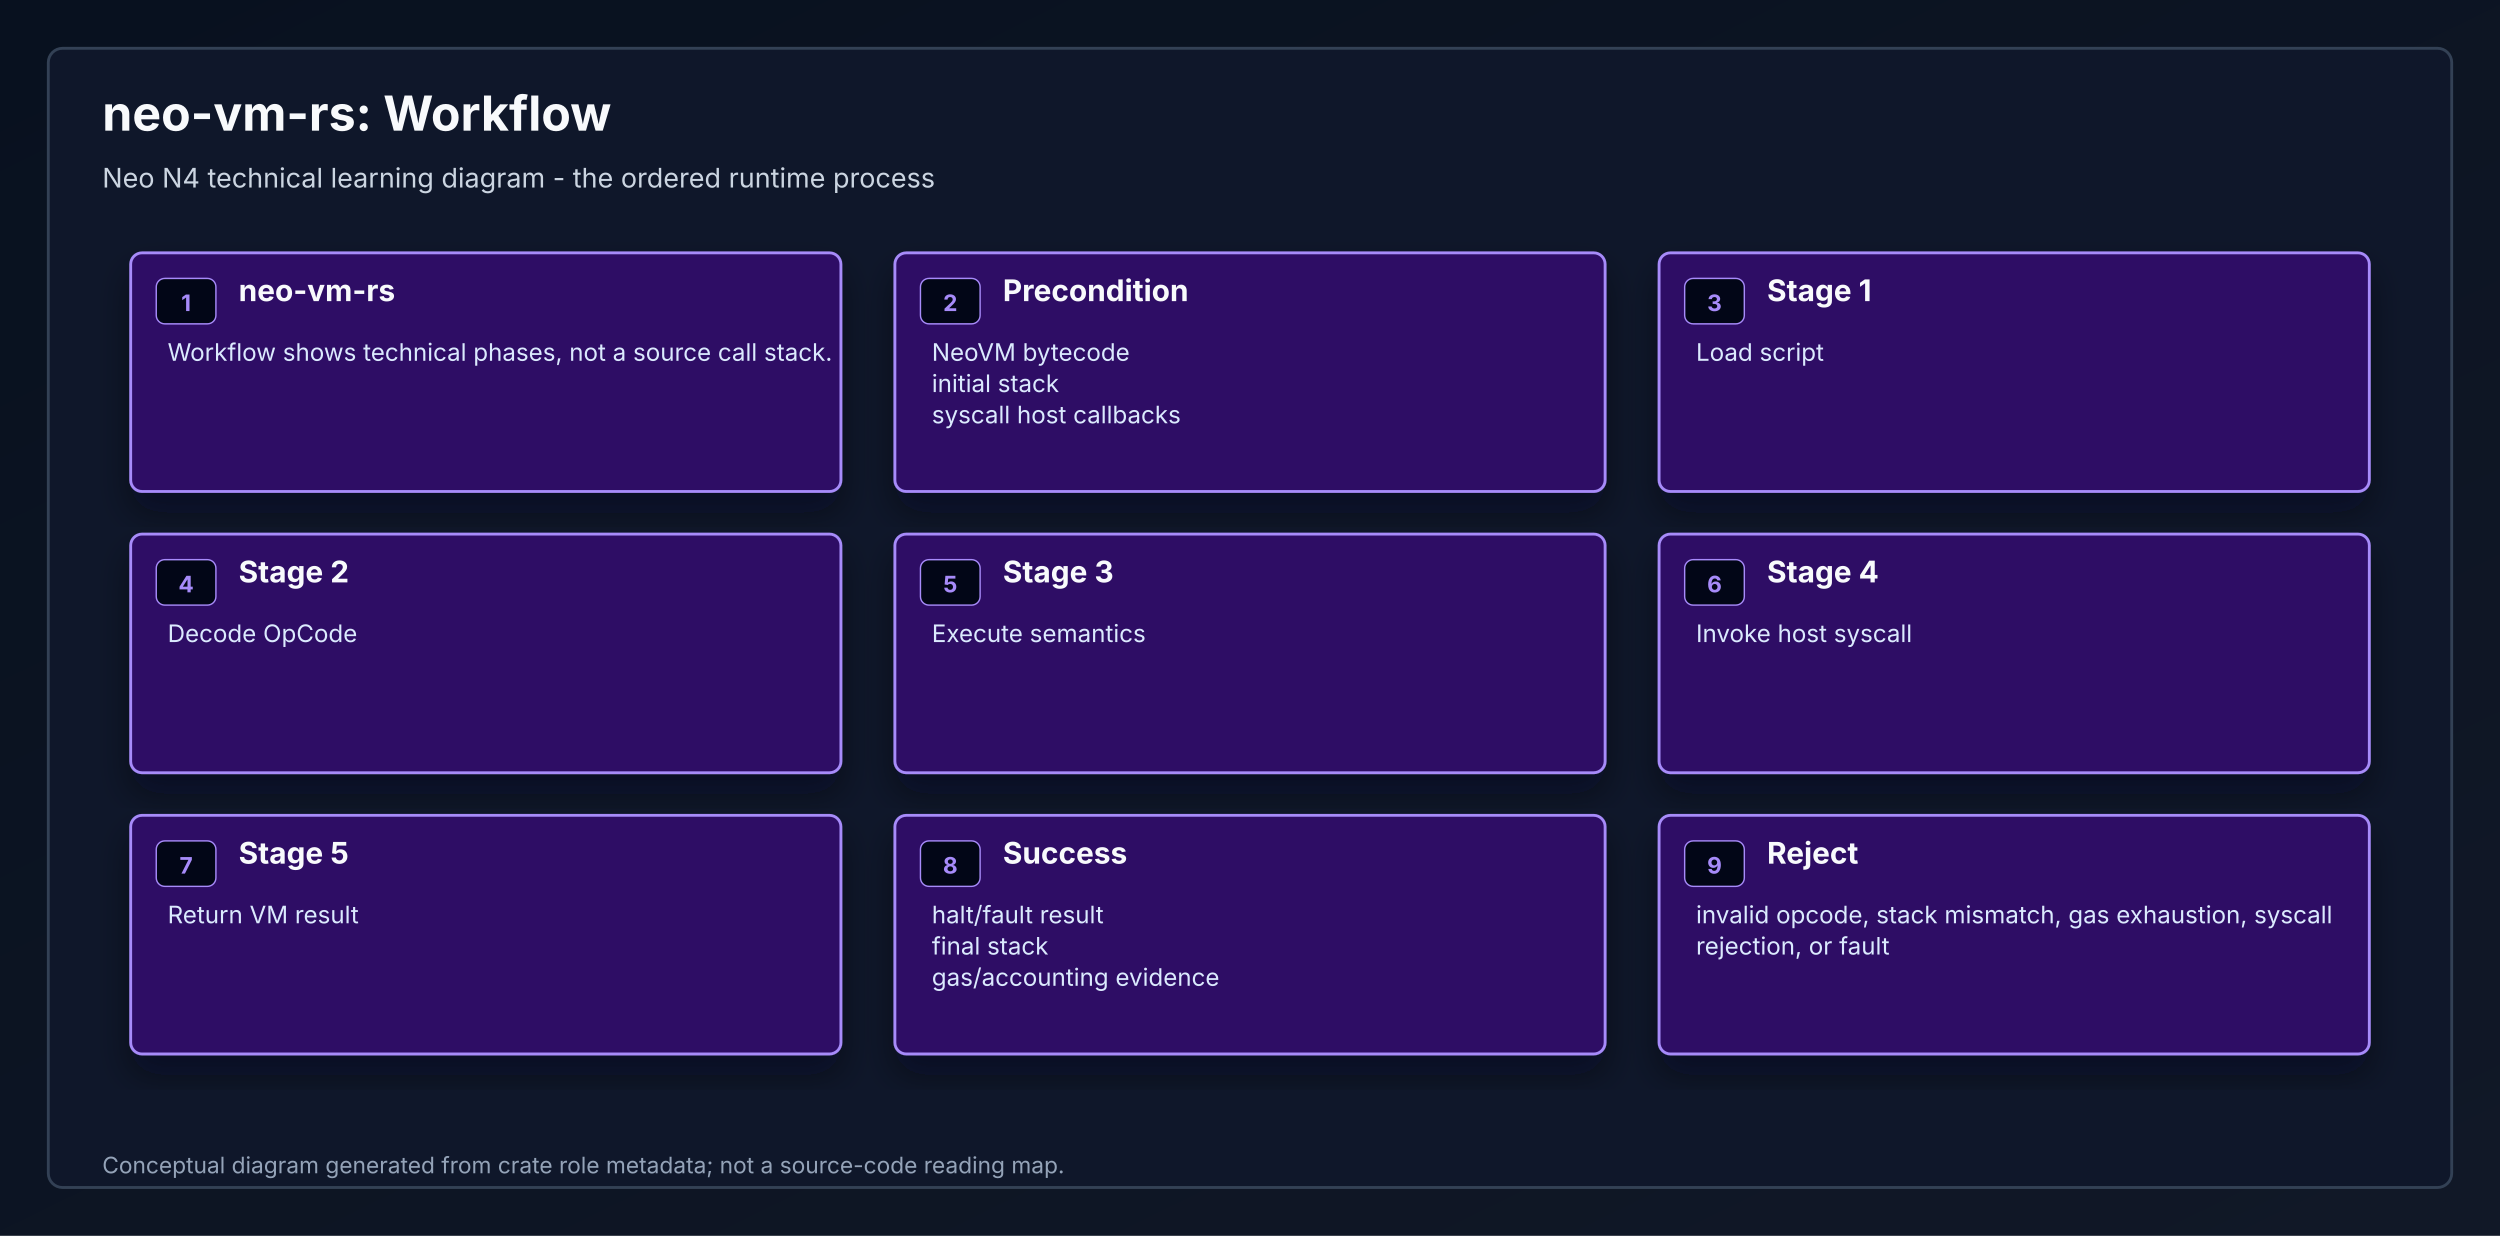
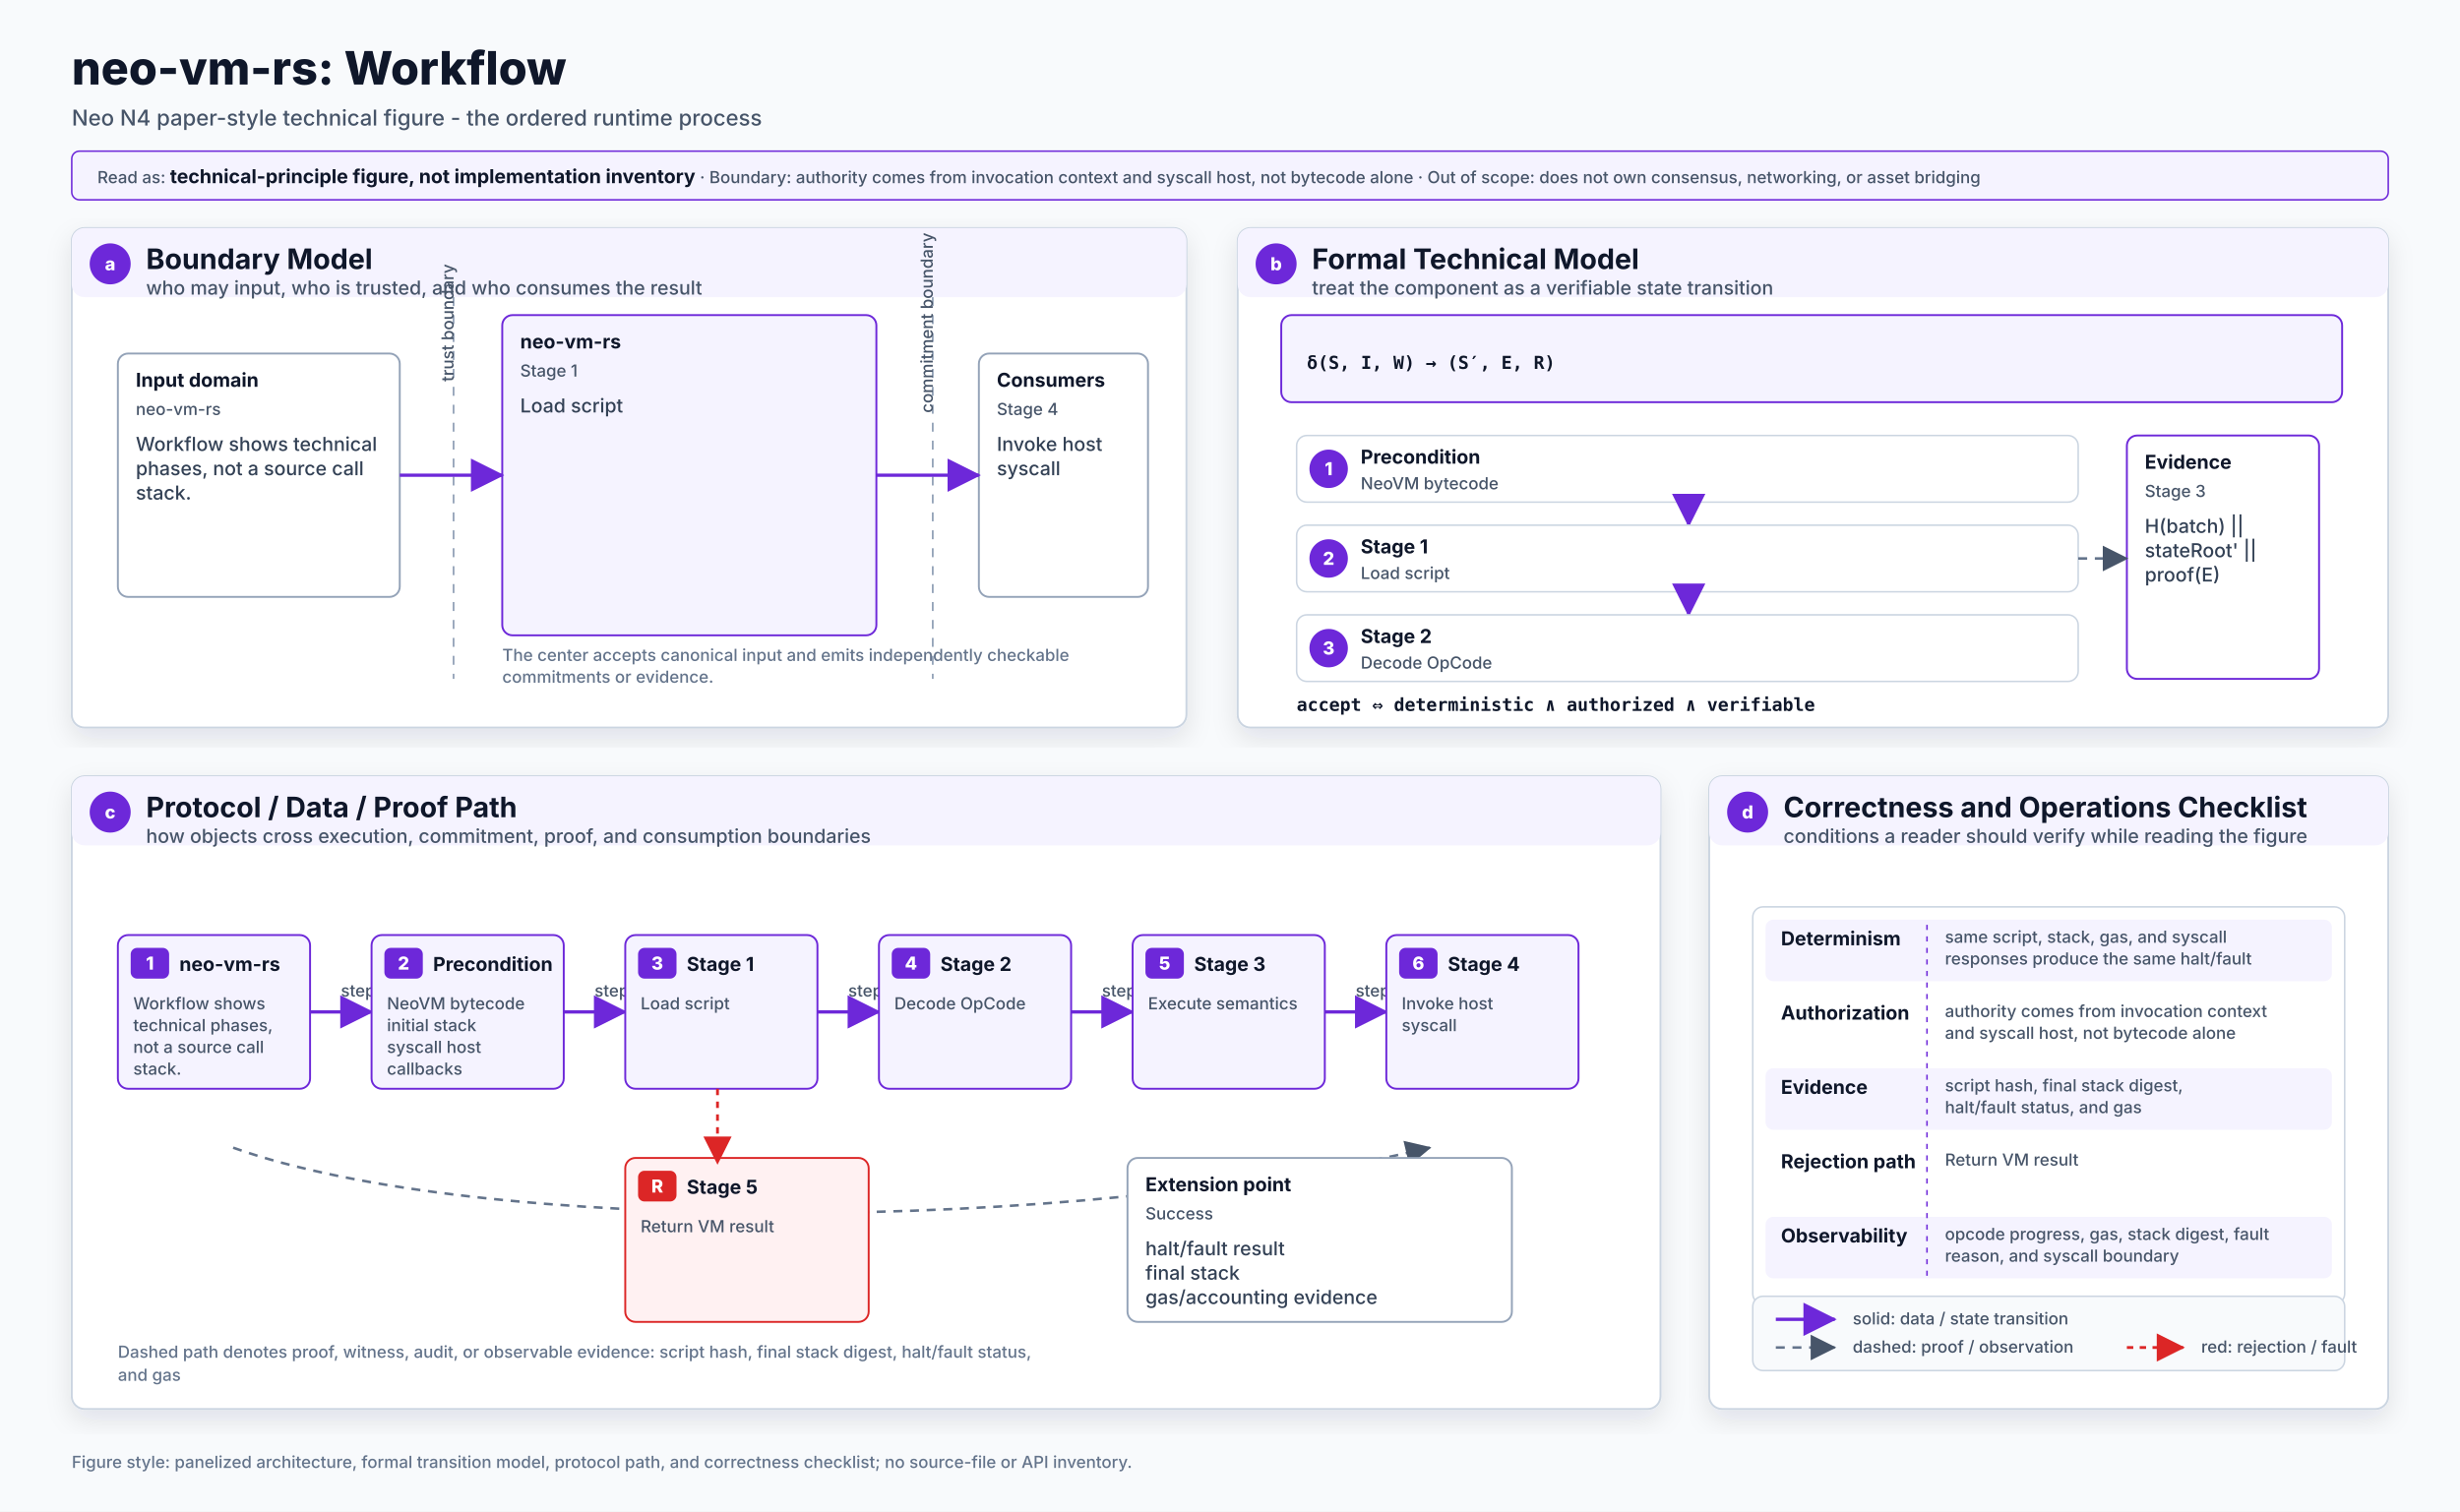
- <svg xmlns="http://www.w3.org/2000/svg" width="1760" height="870" viewBox="0 0 1760 870" role="img" aria-label="neo-vm-rs Workflow">
+ <svg xmlns="http://www.w3.org/2000/svg" width="1920" height="1180" viewBox="0 0 1920 1180" role="img" aria-label="neo-vm-rs Workflow">
  <defs>
-     <linearGradient id="bg" x1="0" y1="0" x2="1" y2="1">
-       <stop offset="0%" stop-color="#08111f" />
-       <stop offset="100%" stop-color="#111827" />
-     </linearGradient>
-     <filter id="shadow" x="-15%" y="-15%" width="130%" height="130%">
-       <feDropShadow dx="0" dy="14" stdDeviation="12" flood-color="#020617" flood-opacity="0.42" />
+     <marker id="arrow" viewBox="0 0 10 10" refX="9.4" refY="5" markerWidth="10" markerHeight="10" orient="auto">
+       <path d="M0,0 L10,5 L0,10 Z" fill="#475569" />
+     </marker>
+     <marker id="arrowAccent" viewBox="0 0 10 10" refX="9.4" refY="5" markerWidth="10" markerHeight="10" orient="auto">
+       <path d="M0,0 L10,5 L0,10 Z" fill="#6d28d9" />
+     </marker>
+     <marker id="arrowFault" viewBox="0 0 10 10" refX="9.4" refY="5" markerWidth="10" markerHeight="10" orient="auto">
+       <path d="M0,0 L10,5 L0,10 Z" fill="#dc2626" />
+     </marker>
+     <filter id="paperShadow" x="-3%" y="-4%" width="106%" height="108%">
+       <feDropShadow dx="0" dy="8" stdDeviation="10" flood-color="#0f172a" flood-opacity="0.10" />
    </filter>
+     <style>
+ .bg{fill:#f8fafc}.panel{fill:#ffffff;stroke:#cbd5e1;stroke-width:1.5;filter:url(#paperShadow)}
+ .panelTitle{font:700 22px 'Inter','Segoe UI',Arial,sans-serif;fill:#0f172a}.panelSub{font:500 15px 'Inter','Segoe UI',Arial,sans-serif;fill:#475569}
+ .title{font:800 36px 'Inter','Segoe UI',Arial,sans-serif;fill:#0f172a}.subtitle{font:500 17px 'Inter','Segoe UI',Arial,sans-serif;fill:#475569}
+ .small{font:500 13px 'Inter','Segoe UI',Arial,sans-serif;fill:#475569}.body{font:500 15px 'Inter','Segoe UI',Arial,sans-serif;fill:#334155}
+ .bodyStrong{font:750 15px 'Inter','Segoe UI',Arial,sans-serif;fill:#0f172a}.mono{font:650 14px 'Cascadia Mono','SFMono-Regular',Consolas,monospace;fill:#0f172a}
+ .label{font:800 14px 'Inter','Segoe UI',Arial,sans-serif;fill:#ffffff}.caption{font:500 13px 'Inter','Segoe UI',Arial,sans-serif;fill:#64748b}
+ .arrow{stroke:#475569;stroke-width:2.2;fill:none;marker-end:url(#arrow)}.arrowAccent{stroke:#6d28d9;stroke-width:2.6;fill:none;marker-end:url(#arrowAccent)}.arrowDash{stroke:#64748b;stroke-width:2;fill:none;stroke-dasharray:7 6;marker-end:url(#arrow)}.arrowFault{stroke:#dc2626;stroke-width:2.2;fill:none;stroke-dasharray:5 5;marker-end:url(#arrowFault)}
+ </style>
  </defs>
-   <rect width="1760" height="100%" fill="url(#bg)" />
-   <rect x="34" y="34" width="1692" height="802" rx="10" fill="#0f172a" stroke="#334155" stroke-width="2" />
-   <text x="72" y="92" fill="#f8fafc" font-family="Inter,Segoe UI,Arial,sans-serif" font-size="34" font-weight="700">neo-vm-rs: Workflow</text>
-   <text x="72" y="132" fill="#cbd5e1" font-family="Inter,Segoe UI,Arial,sans-serif" font-size="19">Neo N4 technical learning diagram - the ordered runtime process</text>
-   <rect x="92" y="178" width="500" height="168" rx="8" fill="#2e1065" stroke="#a78bfa" stroke-width="2" filter="url(#shadow)" />
-   <rect x="110" y="196" width="42" height="32" rx="6" fill="#020617" stroke="#a78bfa" stroke-width="1" />
-   <text x="131" y="219" text-anchor="middle" fill="#a78bfa" font-family="Inter,Segoe UI,Arial,sans-serif" font-size="16" font-weight="700">1</text>
-   <text x="168" y="212" fill="#f8fafc" font-family="Inter,Segoe UI,Arial,sans-serif" font-size="21" font-weight="700">neo-vm-rs</text>
-   <text x="118" y="254" fill="#dbeafe" font-family="Inter,Segoe UI,Arial,sans-serif" font-size="17">Workflow shows technical phases, not a source call stack.</text>
-   <rect x="630" y="178" width="500" height="168" rx="8" fill="#2e1065" stroke="#a78bfa" stroke-width="2" filter="url(#shadow)" />
-   <rect x="648" y="196" width="42" height="32" rx="6" fill="#020617" stroke="#a78bfa" stroke-width="1" />
-   <text x="669" y="219" text-anchor="middle" fill="#a78bfa" font-family="Inter,Segoe UI,Arial,sans-serif" font-size="16" font-weight="700">2</text>
-   <text x="706" y="212" fill="#f8fafc" font-family="Inter,Segoe UI,Arial,sans-serif" font-size="21" font-weight="700">Precondition</text>
-   <text x="656" y="254" fill="#dbeafe" font-family="Inter,Segoe UI,Arial,sans-serif" font-size="17">NeoVM bytecode</text>
-   <text x="656" y="276" fill="#dbeafe" font-family="Inter,Segoe UI,Arial,sans-serif" font-size="17">initial stack</text>
-   <text x="656" y="298" fill="#dbeafe" font-family="Inter,Segoe UI,Arial,sans-serif" font-size="17">syscall host callbacks</text>
-   <rect x="1168" y="178" width="500" height="168" rx="8" fill="#2e1065" stroke="#a78bfa" stroke-width="2" filter="url(#shadow)" />
-   <rect x="1186" y="196" width="42" height="32" rx="6" fill="#020617" stroke="#a78bfa" stroke-width="1" />
-   <text x="1207" y="219" text-anchor="middle" fill="#a78bfa" font-family="Inter,Segoe UI,Arial,sans-serif" font-size="16" font-weight="700">3</text>
-   <text x="1244" y="212" fill="#f8fafc" font-family="Inter,Segoe UI,Arial,sans-serif" font-size="21" font-weight="700">Stage 1</text>
-   <text x="1194" y="254" fill="#dbeafe" font-family="Inter,Segoe UI,Arial,sans-serif" font-size="17">Load script</text>
-   <rect x="92" y="376" width="500" height="168" rx="8" fill="#2e1065" stroke="#a78bfa" stroke-width="2" filter="url(#shadow)" />
-   <rect x="110" y="394" width="42" height="32" rx="6" fill="#020617" stroke="#a78bfa" stroke-width="1" />
-   <text x="131" y="417" text-anchor="middle" fill="#a78bfa" font-family="Inter,Segoe UI,Arial,sans-serif" font-size="16" font-weight="700">4</text>
-   <text x="168" y="410" fill="#f8fafc" font-family="Inter,Segoe UI,Arial,sans-serif" font-size="21" font-weight="700">Stage 2</text>
-   <text x="118" y="452" fill="#dbeafe" font-family="Inter,Segoe UI,Arial,sans-serif" font-size="17">Decode OpCode</text>
-   <rect x="630" y="376" width="500" height="168" rx="8" fill="#2e1065" stroke="#a78bfa" stroke-width="2" filter="url(#shadow)" />
-   <rect x="648" y="394" width="42" height="32" rx="6" fill="#020617" stroke="#a78bfa" stroke-width="1" />
-   <text x="669" y="417" text-anchor="middle" fill="#a78bfa" font-family="Inter,Segoe UI,Arial,sans-serif" font-size="16" font-weight="700">5</text>
-   <text x="706" y="410" fill="#f8fafc" font-family="Inter,Segoe UI,Arial,sans-serif" font-size="21" font-weight="700">Stage 3</text>
-   <text x="656" y="452" fill="#dbeafe" font-family="Inter,Segoe UI,Arial,sans-serif" font-size="17">Execute semantics</text>
-   <rect x="1168" y="376" width="500" height="168" rx="8" fill="#2e1065" stroke="#a78bfa" stroke-width="2" filter="url(#shadow)" />
-   <rect x="1186" y="394" width="42" height="32" rx="6" fill="#020617" stroke="#a78bfa" stroke-width="1" />
-   <text x="1207" y="417" text-anchor="middle" fill="#a78bfa" font-family="Inter,Segoe UI,Arial,sans-serif" font-size="16" font-weight="700">6</text>
-   <text x="1244" y="410" fill="#f8fafc" font-family="Inter,Segoe UI,Arial,sans-serif" font-size="21" font-weight="700">Stage 4</text>
-   <text x="1194" y="452" fill="#dbeafe" font-family="Inter,Segoe UI,Arial,sans-serif" font-size="17">Invoke host syscall</text>
-   <rect x="92" y="574" width="500" height="168" rx="8" fill="#2e1065" stroke="#a78bfa" stroke-width="2" filter="url(#shadow)" />
-   <rect x="110" y="592" width="42" height="32" rx="6" fill="#020617" stroke="#a78bfa" stroke-width="1" />
-   <text x="131" y="615" text-anchor="middle" fill="#a78bfa" font-family="Inter,Segoe UI,Arial,sans-serif" font-size="16" font-weight="700">7</text>
-   <text x="168" y="608" fill="#f8fafc" font-family="Inter,Segoe UI,Arial,sans-serif" font-size="21" font-weight="700">Stage 5</text>
-   <text x="118" y="650" fill="#dbeafe" font-family="Inter,Segoe UI,Arial,sans-serif" font-size="17">Return VM result</text>
-   <rect x="630" y="574" width="500" height="168" rx="8" fill="#2e1065" stroke="#a78bfa" stroke-width="2" filter="url(#shadow)" />
-   <rect x="648" y="592" width="42" height="32" rx="6" fill="#020617" stroke="#a78bfa" stroke-width="1" />
-   <text x="669" y="615" text-anchor="middle" fill="#a78bfa" font-family="Inter,Segoe UI,Arial,sans-serif" font-size="16" font-weight="700">8</text>
-   <text x="706" y="608" fill="#f8fafc" font-family="Inter,Segoe UI,Arial,sans-serif" font-size="21" font-weight="700">Success</text>
-   <text x="656" y="650" fill="#dbeafe" font-family="Inter,Segoe UI,Arial,sans-serif" font-size="17">halt/fault result</text>
-   <text x="656" y="672" fill="#dbeafe" font-family="Inter,Segoe UI,Arial,sans-serif" font-size="17">final stack</text>
-   <text x="656" y="694" fill="#dbeafe" font-family="Inter,Segoe UI,Arial,sans-serif" font-size="17">gas/accounting evidence</text>
-   <rect x="1168" y="574" width="500" height="168" rx="8" fill="#2e1065" stroke="#a78bfa" stroke-width="2" filter="url(#shadow)" />
-   <rect x="1186" y="592" width="42" height="32" rx="6" fill="#020617" stroke="#a78bfa" stroke-width="1" />
-   <text x="1207" y="615" text-anchor="middle" fill="#a78bfa" font-family="Inter,Segoe UI,Arial,sans-serif" font-size="16" font-weight="700">9</text>
-   <text x="1244" y="608" fill="#f8fafc" font-family="Inter,Segoe UI,Arial,sans-serif" font-size="21" font-weight="700">Reject</text>
-   <text x="1194" y="650" fill="#dbeafe" font-family="Inter,Segoe UI,Arial,sans-serif" font-size="17">invalid opcode, stack mismatch, gas exhaustion, syscall</text>
-   <text x="1194" y="672" fill="#dbeafe" font-family="Inter,Segoe UI,Arial,sans-serif" font-size="17">rejection, or fault</text>
-   <text x="72" y="826" fill="#94a3b8" font-family="Inter,Segoe UI,Arial,sans-serif" font-size="16">Conceptual diagram generated from crate role metadata; not a source-code reading map.</text>
+   <rect class="bg" width="1920" height="1180" />
+   <text x="56" y="66" class="title">neo-vm-rs: Workflow</text>
+   <text x="56" y="98" class="subtitle">Neo N4 paper-style technical figure - the ordered runtime process</text>
+   <rect x="56" y="118" width="1808" height="38" rx="6" fill="#f5f3ff" stroke="#6d28d9" stroke-width="1.2" />
+   <text x="76" y="143" class="small">Read as: <tspan class="bodyStrong">technical-principle figure, not implementation inventory</tspan> · Boundary: authority comes from invocation context and syscall host, not bytecode alone · Out of scope: does not own consensus, networking, or asset bridging</text>
+   <rect x="56" y="178" width="870" height="390" rx="10" class="panel" />
+   <rect x="56" y="178" width="870" height="54" rx="10" fill="#f5f3ff" stroke="#cbd5e1" stroke-width="0" />
+   <circle cx="86" cy="206" r="16" fill="#6d28d9" />
+   <text x="86" y="211" text-anchor="middle" class="label">a</text>
+   <text x="114" y="210" class="panelTitle">Boundary Model</text>
+   <text x="114" y="230" class="panelSub">who may input, who is trusted, and who consumes the result</text>
+   <rect x="966" y="178" width="898" height="390" rx="10" class="panel" />
+   <rect x="966" y="178" width="898" height="54" rx="10" fill="#f5f3ff" stroke="#cbd5e1" stroke-width="0" />
+   <circle cx="996" cy="206" r="16" fill="#6d28d9" />
+   <text x="996" y="211" text-anchor="middle" class="label">b</text>
+   <text x="1024" y="210" class="panelTitle">Formal Technical Model</text>
+   <text x="1024" y="230" class="panelSub">treat the component as a verifiable state transition</text>
+   <rect x="56" y="606" width="1240" height="494" rx="10" class="panel" />
+   <rect x="56" y="606" width="1240" height="54" rx="10" fill="#f5f3ff" stroke="#cbd5e1" stroke-width="0" />
+   <circle cx="86" cy="634" r="16" fill="#6d28d9" />
+   <text x="86" y="639" text-anchor="middle" class="label">c</text>
+   <text x="114" y="638" class="panelTitle">Protocol / Data / Proof Path</text>
+   <text x="114" y="658" class="panelSub">how objects cross execution, commitment, proof, and consumption boundaries</text>
+   <rect x="1334" y="606" width="530" height="494" rx="10" class="panel" />
+   <rect x="1334" y="606" width="530" height="54" rx="10" fill="#f5f3ff" stroke="#cbd5e1" stroke-width="0" />
+   <circle cx="1364" cy="634" r="16" fill="#6d28d9" />
+   <text x="1364" y="639" text-anchor="middle" class="label">d</text>
+   <text x="1392" y="638" class="panelTitle">Correctness and Operations Checklist</text>
+   <text x="1392" y="658" class="panelSub">conditions a reader should verify while reading the figure</text>
+   <rect x="92" y="276" width="220" height="190" rx="8" fill="#ffffff" stroke="#94a3b8" stroke-width="1.5" />
+   <text x="106" y="302" class="bodyStrong">Input domain</text>
+   <text x="106" y="324" class="small">neo-vm-rs</text>
+   <text x="106" y="352" class="body">Workflow shows technical</text>
+   <text x="106" y="371" class="body">phases, not a source call</text>
+   <text x="106" y="390" class="body">stack.</text>
+   <line x1="354" y1="232" x2="354" y2="530" stroke="#94a3b8" stroke-width="1.4" stroke-dasharray="7 7" />
+   <text x="354" y="252" class="small" text-anchor="middle" transform="rotate(-90 354 252)">trust boundary</text>
+   <rect x="392" y="246" width="292" height="250" rx="8" fill="#f5f3ff" stroke="#6d28d9" stroke-width="1.5" />
+   <text x="406" y="272" class="bodyStrong">neo-vm-rs</text>
+   <text x="406" y="294" class="small">Stage 1</text>
+   <text x="406" y="322" class="body">Load script</text>
+   <line x1="728" y1="232" x2="728" y2="530" stroke="#94a3b8" stroke-width="1.4" stroke-dasharray="7 7" />
+   <text x="728" y="252" class="small" text-anchor="middle" transform="rotate(-90 728 252)">commitment boundary</text>
+   <rect x="764" y="276" width="132" height="190" rx="8" fill="#ffffff" stroke="#94a3b8" stroke-width="1.5" />
+   <text x="778" y="302" class="bodyStrong">Consumers</text>
+   <text x="778" y="324" class="small">Stage 4</text>
+   <text x="778" y="352" class="body">Invoke host</text>
+   <text x="778" y="371" class="body">syscall</text>
+   <path class="arrowAccent" d="M312 371 C338 371 358 371 392 371" />
+   <path class="arrowAccent" d="M684 371 C706 371 730 371 764 371" />
+   <text x="392" y="516" class="caption">The center accepts canonical input and emits independently checkable</text>
+   <text x="392" y="533" class="caption">commitments or evidence.</text>
+   <rect x="1000" y="246" width="828" height="68" rx="8" fill="#f5f3ff" stroke="#6d28d9" stroke-width="1.5" />
+   <text x="1020" y="288" class="mono">δ(S, I, W) → (S′, E, R)</text>
+   <rect x="1012" y="340" width="610" height="52" rx="8" fill="#ffffff" stroke="#cbd5e1" stroke-width="1.2" />
+   <circle cx="1037" cy="366" r="15" fill="#6d28d9" />
+   <text x="1037" y="371" text-anchor="middle" class="label">1</text>
+   <text x="1062" y="362" class="bodyStrong">Precondition</text>
+   <text x="1062" y="382" class="small">NeoVM bytecode</text>
+   <path class="arrowAccent" d="M1318 392 L1318 410" />
+   <rect x="1012" y="410" width="610" height="52" rx="8" fill="#ffffff" stroke="#cbd5e1" stroke-width="1.2" />
+   <circle cx="1037" cy="436" r="15" fill="#6d28d9" />
+   <text x="1037" y="441" text-anchor="middle" class="label">2</text>
+   <text x="1062" y="432" class="bodyStrong">Stage 1</text>
+   <text x="1062" y="452" class="small">Load script</text>
+   <path class="arrowAccent" d="M1318 462 L1318 480" />
+   <rect x="1012" y="480" width="610" height="52" rx="8" fill="#ffffff" stroke="#cbd5e1" stroke-width="1.2" />
+   <circle cx="1037" cy="506" r="15" fill="#6d28d9" />
+   <text x="1037" y="511" text-anchor="middle" class="label">3</text>
+   <text x="1062" y="502" class="bodyStrong">Stage 2</text>
+   <text x="1062" y="522" class="small">Decode OpCode</text>
+   <rect x="1660" y="340" width="150" height="190" rx="8" fill="#ffffff" stroke="#6d28d9" stroke-width="1.5" />
+   <text x="1674" y="366" class="bodyStrong">Evidence</text>
+   <text x="1674" y="388" class="small">Stage 3</text>
+   <text x="1674" y="416" class="body">H(batch) ||</text>
+   <text x="1674" y="435" class="body">stateRoot' ||</text>
+   <text x="1674" y="454" class="body">proof(E)</text>
+   <path class="arrowDash" d="M1622 436 C1642 436 1648 436 1660 436" />
+   <text x="1012" y="555" class="mono">accept ⇔ deterministic ∧ authorized ∧ verifiable</text>
+   <rect x="92" y="730" width="150" height="120" rx="8" fill="#f5f3ff" stroke="#6d28d9" stroke-width="1.5" />
+   <rect x="102" y="740" width="30" height="24" rx="5" fill="#6d28d9" />
+   <text x="117" y="757" text-anchor="middle" class="label">1</text>
+   <text x="140" y="758" class="bodyStrong">neo-vm-rs</text>
+   <text x="104" y="788" class="small">Workflow shows</text>
+   <text x="104" y="805" class="small">technical phases,</text>
+   <text x="104" y="822" class="small">not a source call</text>
+   <text x="104" y="839" class="small">stack.</text>
+   <path class="arrowAccent" d="M242 790 L290 790" />
+   <text x="266" y="778" class="small">step 1</text>
+   <rect x="290" y="730" width="150" height="120" rx="8" fill="#f5f3ff" stroke="#6d28d9" stroke-width="1.5" />
+   <rect x="300" y="740" width="30" height="24" rx="5" fill="#6d28d9" />
+   <text x="315" y="757" text-anchor="middle" class="label">2</text>
+   <text x="338" y="758" class="bodyStrong">Precondition</text>
+   <text x="302" y="788" class="small">NeoVM bytecode</text>
+   <text x="302" y="805" class="small">initial stack</text>
+   <text x="302" y="822" class="small">syscall host</text>
+   <text x="302" y="839" class="small">callbacks</text>
+   <path class="arrowAccent" d="M440 790 L488 790" />
+   <text x="464" y="778" class="small">step 2</text>
+   <rect x="488" y="730" width="150" height="120" rx="8" fill="#f5f3ff" stroke="#6d28d9" stroke-width="1.5" />
+   <rect x="498" y="740" width="30" height="24" rx="5" fill="#6d28d9" />
+   <text x="513" y="757" text-anchor="middle" class="label">3</text>
+   <text x="536" y="758" class="bodyStrong">Stage 1</text>
+   <text x="500" y="788" class="small">Load script</text>
+   <path class="arrowAccent" d="M638 790 L686 790" />
+   <text x="662" y="778" class="small">step 3</text>
+   <rect x="686" y="730" width="150" height="120" rx="8" fill="#f5f3ff" stroke="#6d28d9" stroke-width="1.5" />
+   <rect x="696" y="740" width="30" height="24" rx="5" fill="#6d28d9" />
+   <text x="711" y="757" text-anchor="middle" class="label">4</text>
+   <text x="734" y="758" class="bodyStrong">Stage 2</text>
+   <text x="698" y="788" class="small">Decode OpCode</text>
+   <path class="arrowAccent" d="M836 790 L884 790" />
+   <text x="860" y="778" class="small">step 4</text>
+   <rect x="884" y="730" width="150" height="120" rx="8" fill="#f5f3ff" stroke="#6d28d9" stroke-width="1.5" />
+   <rect x="894" y="740" width="30" height="24" rx="5" fill="#6d28d9" />
+   <text x="909" y="757" text-anchor="middle" class="label">5</text>
+   <text x="932" y="758" class="bodyStrong">Stage 3</text>
+   <text x="896" y="788" class="small">Execute semantics</text>
+   <path class="arrowAccent" d="M1034 790 L1082 790" />
+   <text x="1058" y="778" class="small">step 5</text>
+   <rect x="1082" y="730" width="150" height="120" rx="8" fill="#f5f3ff" stroke="#6d28d9" stroke-width="1.5" />
+   <rect x="1092" y="740" width="30" height="24" rx="5" fill="#6d28d9" />
+   <text x="1107" y="757" text-anchor="middle" class="label">6</text>
+   <text x="1130" y="758" class="bodyStrong">Stage 4</text>
+   <text x="1094" y="788" class="small">Invoke host</text>
+   <text x="1094" y="805" class="small">syscall</text>
+   <path class="arrowDash" d="M182 896 C372 964 832 964 1116 896" />
+   <rect x="488" y="904" width="190" height="128" rx="8" fill="#fff1f2" stroke="#dc2626" stroke-width="1.5" />
+   <rect x="498" y="914" width="30" height="24" rx="5" fill="#dc2626" />
+   <text x="513" y="931" text-anchor="middle" class="label">R</text>
+   <text x="536" y="932" class="bodyStrong">Stage 5</text>
+   <text x="500" y="962" class="small">Return VM result</text>
+   <path class="arrowFault" d="M560 850 L560 908" />
+   <rect x="880" y="904" width="300" height="128" rx="8" fill="#ffffff" stroke="#94a3b8" stroke-width="1.5" />
+   <text x="894" y="930" class="bodyStrong">Extension point</text>
+   <text x="894" y="952" class="small">Success</text>
+   <text x="894" y="980" class="body">halt/fault result</text>
+   <text x="894" y="999" class="body">final stack</text>
+   <text x="894" y="1018" class="body">gas/accounting evidence</text>
+   <text x="92" y="1060" class="caption">Dashed path denotes proof, witness, audit, or observable evidence: script hash, final stack digest, halt/fault status,</text>
+   <text x="92" y="1078" class="caption">and gas</text>
+   <rect x="1368" y="708" width="462" height="310" rx="8" fill="#ffffff" stroke="#cbd5e1" stroke-width="1.2" />
+   <rect x="1378" y="718" width="442" height="48" rx="6" fill="#f5f3ff" />
+   <text x="1390" y="738" class="bodyStrong">Determinism</text>
+   <text x="1518" y="736" class="small">same script, stack, gas, and syscall</text>
+   <text x="1518" y="753" class="small">responses produce the same halt/fault</text>
+   <rect x="1378" y="776" width="442" height="48" rx="6" fill="#ffffff" />
+   <text x="1390" y="796" class="bodyStrong">Authorization</text>
+   <text x="1518" y="794" class="small">authority comes from invocation context</text>
+   <text x="1518" y="811" class="small">and syscall host, not bytecode alone</text>
+   <rect x="1378" y="834" width="442" height="48" rx="6" fill="#f5f3ff" />
+   <text x="1390" y="854" class="bodyStrong">Evidence</text>
+   <text x="1518" y="852" class="small">script hash, final stack digest,</text>
+   <text x="1518" y="869" class="small">halt/fault status, and gas</text>
+   <rect x="1378" y="892" width="442" height="48" rx="6" fill="#ffffff" />
+   <text x="1390" y="912" class="bodyStrong">Rejection path</text>
+   <text x="1518" y="910" class="small">Return VM result</text>
+   <rect x="1378" y="950" width="442" height="48" rx="6" fill="#f5f3ff" />
+   <text x="1390" y="970" class="bodyStrong">Observability</text>
+   <text x="1518" y="968" class="small">opcode progress, gas, stack digest, fault</text>
+   <text x="1518" y="985" class="small">reason, and syscall boundary</text>
+   <line x1="1504" y1="722" x2="1504" y2="998" stroke="#6d28d9" stroke-width="1.2" stroke-dasharray="4 5" />
+   <rect x="1368" y="1012" width="462" height="58" rx="8" fill="#f8fafc" stroke="#cbd5e1" stroke-width="1.2" />
+   <line x1="1386" y1="1030" x2="1432" y2="1030" stroke="#6d28d9" stroke-width="2.6" marker-end="url(#arrowAccent)" />
+   <text x="1446" y="1034" class="small">solid: data / state transition</text>
+   <line x1="1386" y1="1052" x2="1432" y2="1052" stroke="#64748b" stroke-width="2" stroke-dasharray="7 6" marker-end="url(#arrow)" />
+   <text x="1446" y="1056" class="small">dashed: proof / observation</text>
+   <line x1="1660" y1="1052" x2="1704" y2="1052" stroke="#dc2626" stroke-width="2.2" stroke-dasharray="5 5" marker-end="url(#arrowFault)" />
+   <text x="1718" y="1056" class="small">red: rejection / fault</text>
+   <text x="56" y="1146" class="caption">Figure style: panelized architecture, formal transition model, protocol path, and correctness checklist; no source-file or API inventory.</text>
</svg>
